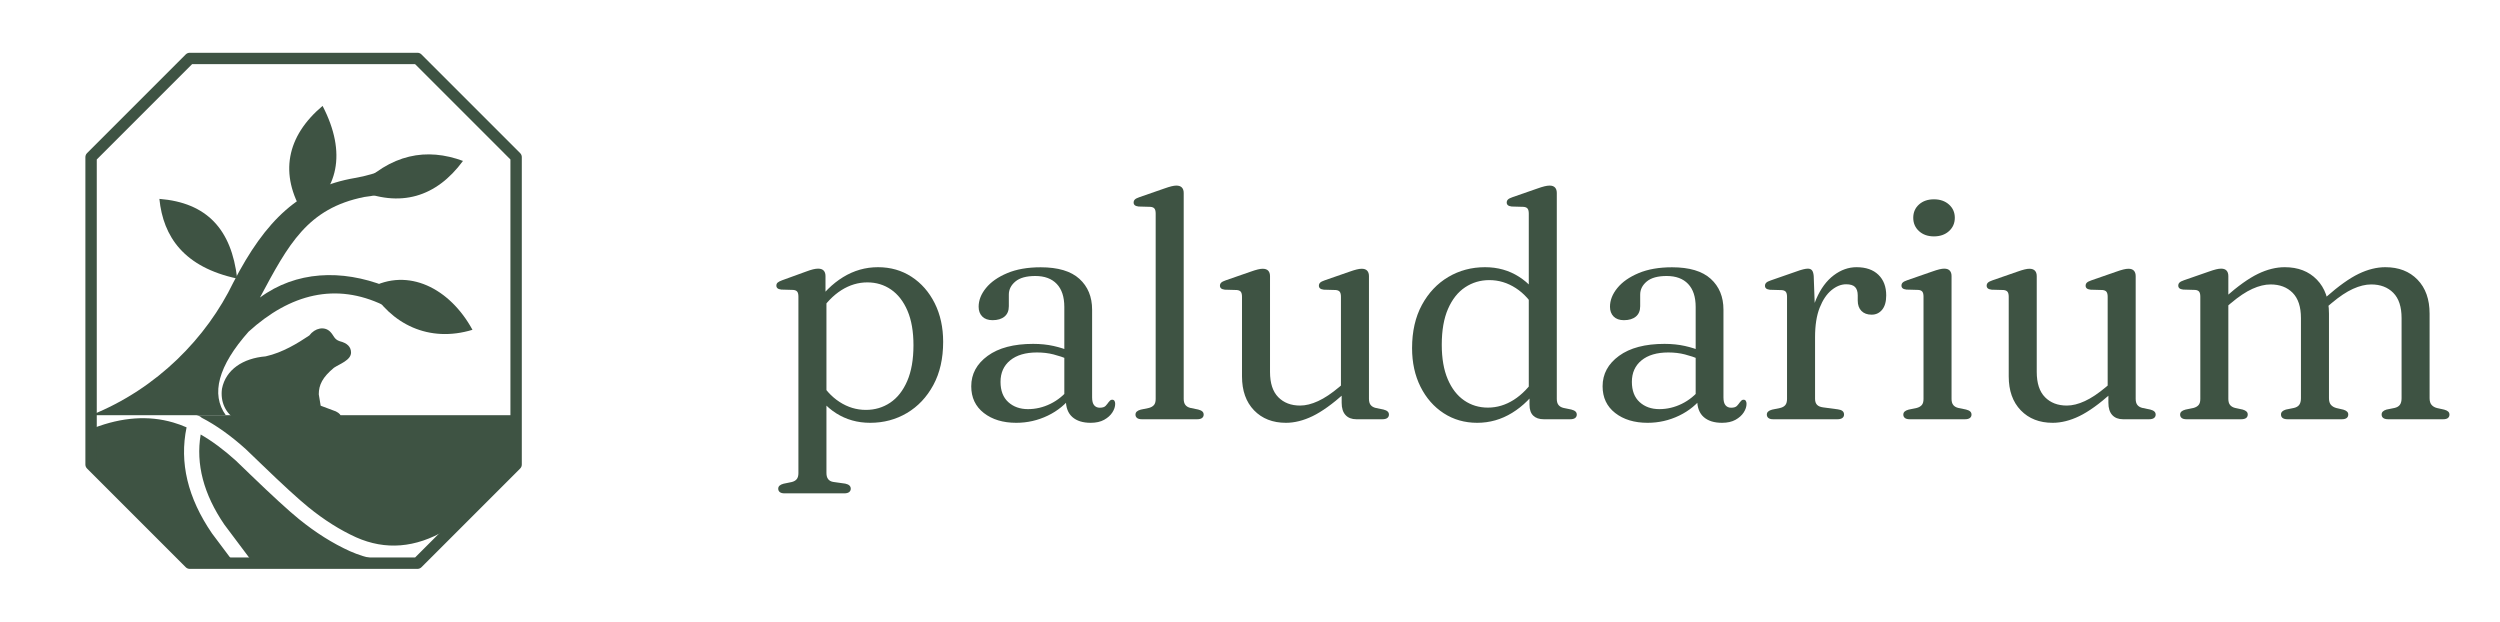
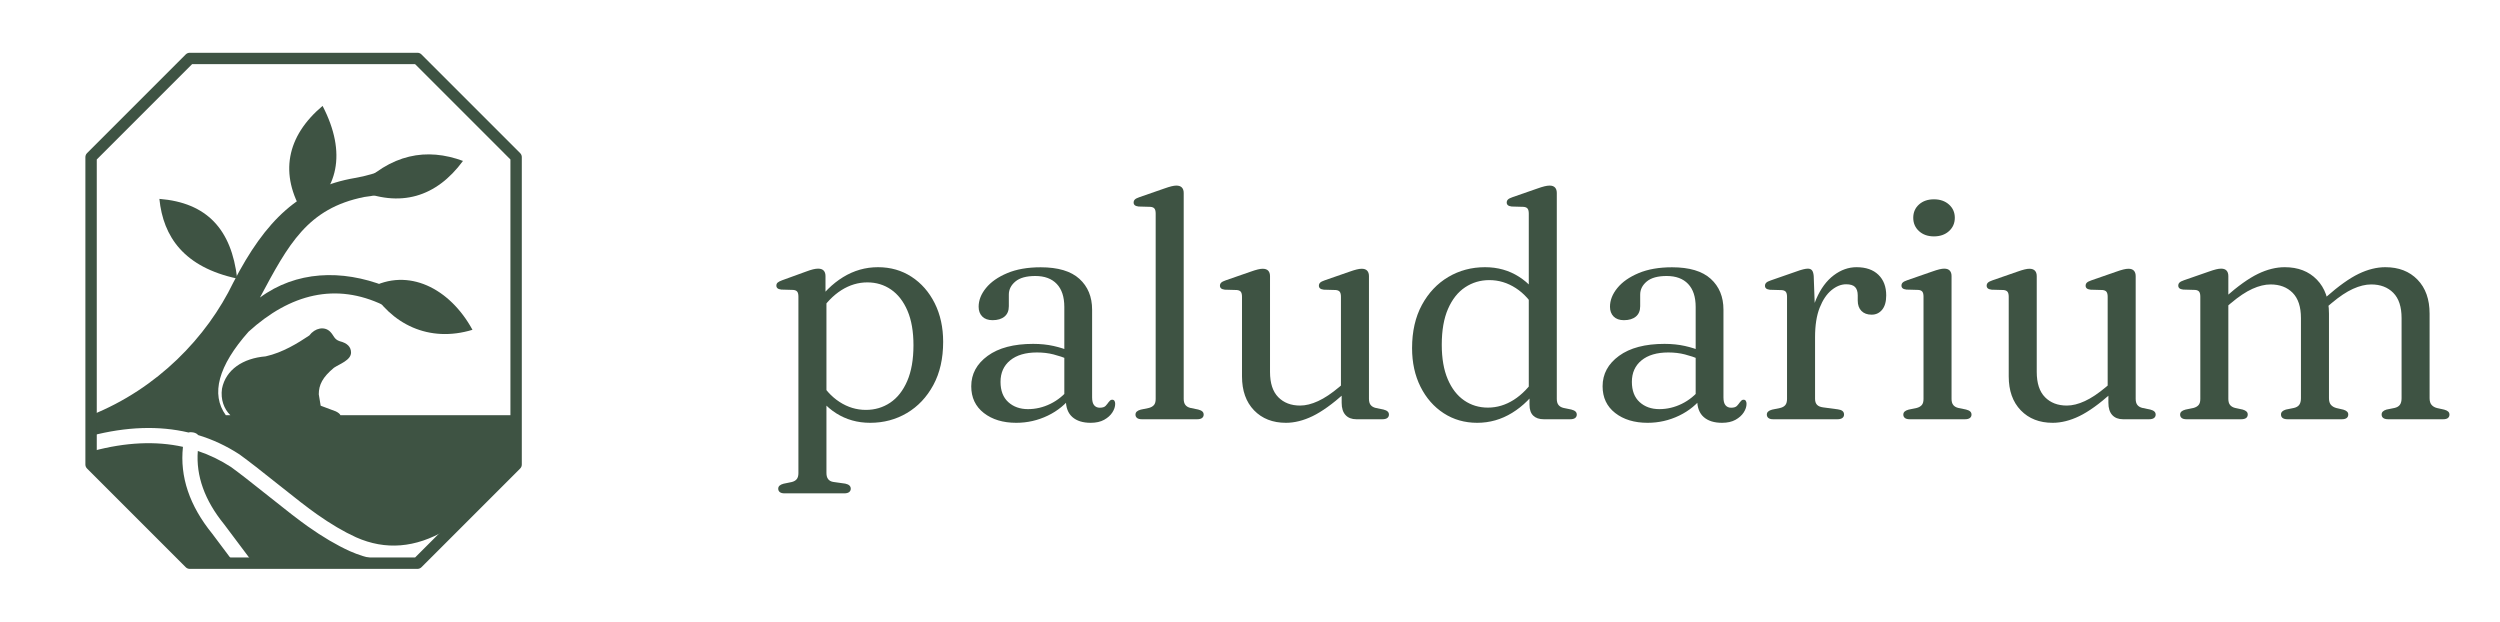
<svg xmlns="http://www.w3.org/2000/svg" viewBox="0 0 172.927 43" role="img" aria-labelledby="title">
  <svg width="42" height="43" viewBox="0 0 320 326">
    <defs>
      <clipPath id="case">
        <path d="M100 30h120l52 52v162l-52 52H100l-52-52V82z" />
      </clipPath>
    </defs>
    <g clip-path="url(#case)" fill="#3e5343">
-       <path d="M48 218c35-14 61-41 75-70 17-33 35-50 64-55 12-2 22-7 30-10l4 8c-10 8-20 11-29 12-30 6-40 25-55 53 19-14 43-15 66-6l-1 10c-25-12-49-6-71 14-16 18-20 33-12 44z" />
+       <path d="M48 218C83 204 109 177 123 148C140 115 158 98 187 93C199 91 209 86 217 83L221 91C211 99 201 102 192 103C162 109 152 128 137 156C156 142 180 141 203 150L202 160C177 148 153 154 131 174C115 192 111 207 119 218H121.4C118.01 214.71 116.19 209.68 117 204C119 194 128 188 140 187C149 185 157 180 163 176C166 172 171 171 174 174C176 176 176 178 179 179Q185 180.5 185 185C185 189 179 191 176 193C170 198 168 202 168 207L169 213L177 216C178.39 216.69 179.18 217.39 179.4 218H272V310H48V237.06Q48.49 237.01 49.03 236.86Q74.96 229.95 96.42 234.68Q93.87 258.31 111.85 280.46L129.8 304.4Q131 306 132.4 306.2Q133.8 306.4 135.4 305.2Q138.6 302.8 136.2 299.6L118.15 275.54L118.1 275.48Q102.73 256.55 104.25 236.85Q113.44 239.92 121.73 245.3Q128.63 250.32 141.49 260.63Q155.25 271.68 162.24 276.63Q173.96 284.92 184.34 289.64Q211.43 301.68 239.03 285.45Q240.75 284.43 241.11 283.06Q241.46 281.7 240.45 279.97Q238.42 276.52 234.97 278.55Q210.92 292.7 187.66 282.36Q177.97 277.95 166.86 270.1Q160.06 265.29 146.49 254.39Q133.41 243.9 126.35 238.77L126.27 238.7L126.18 238.65Q115.88 231.95 104.41 228.48Q103.6 227.42 101.74 227.07Q100.36 226.81 99.37 227.13Q76.02 221.61 48 228.86Z" />
      <path d="M125 146c-28-6-39-22-41-42 25 2 38 16 41 42z" />
      <path d="M160 112c-13-21-9-41 10-57 13 25 8 45-10 57z" />
      <path d="M188 99c18-19 37-22 56-15-14 19-33 25-56 15z" />
      <path d="M195 151c20-11 42 0 54 22-23 7-43-3-54-22z" />
-       <path d="M48 225.1Q48.67 225.03 49.43 224.74Q71.81 216.18 91.26 221.84Q94.76 222.86 98.33 224.41Q92.54 252.25 111.7 280.26L111.75 280.33L129.8 304.4Q131 306 132.4 306.2Q133.8 306.4 135.4 305.2Q138.6 302.8 136.2 299.6L118.25 275.67Q101.84 251.63 105.76 228.17Q114.84 233.4 124.28 241.93Q126.96 244.5 131.95 249.32Q149.37 266.12 157.56 272.77Q170.73 283.45 184.34 289.64Q211.43 301.68 239.03 285.45Q240.75 284.43 241.11 283.06Q241.46 281.7 240.45 279.97Q238.42 276.52 234.97 278.55Q210.92 292.7 187.66 282.36Q174.97 276.59 162.6 266.55Q154.67 260.13 137.51 243.56Q132.46 238.69 129.76 236.11L129.72 236.07L129.68 236.03Q117.82 225.3 106.26 219.33Q105.5 218.52 104.02 218.13Q103.84 218.09 103.68 218.05Q103.62 218.02 103.57 218H272V310H48V225.1Z" />
-       <path d="M124 220c-5-3-8-9-7-16 2-10 11-16 23-17 9-2 17-7 23-11 3-4 8-5 11-2 2 2 2 4 5 5 4 1 6 3 6 6 0 4-6 6-9 8-6 5-8 9-8 14l1 6 8 3c4 2 3 4-2 4z" />
    </g>
    <path d="M100 30h120l52 52v162l-52 52H100l-52-52V82z" fill="none" stroke="#3e5343" stroke-linejoin="round" stroke-width="6" />
  </svg>
  <g fill="#3e5343">
    <path d="M57.1 19.094V20.493L57.166 20.649V32.717Q57.166 32.995 57.286 33.146Q57.406 33.297 57.632 33.335L58.467 33.453Q58.658 33.493 58.753 33.581Q58.848 33.669 58.848 33.805Q58.848 33.951 58.734 34.039Q58.621 34.126 58.389 34.126H54.274Q54.049 34.126 53.94 34.039Q53.83 33.951 53.83 33.805Q53.83 33.677 53.921 33.593Q54.012 33.509 54.196 33.46L54.761 33.343Q54.988 33.289 55.108 33.146Q55.227 33.003 55.227 32.725V20.519Q55.227 20.283 55.146 20.176Q55.064 20.07 54.869 20.054L54.042 20.031Q53.857 20.008 53.779 19.938Q53.702 19.868 53.702 19.756Q53.702 19.63 53.787 19.55Q53.872 19.471 54.099 19.387L55.736 18.792Q56.044 18.676 56.242 18.629Q56.44 18.582 56.587 18.582Q56.849 18.582 56.974 18.716Q57.1 18.85 57.1 19.094ZM56.664 21.66 56.368 21.104Q57.199 19.857 58.318 19.169Q59.437 18.482 60.732 18.482Q62.033 18.482 63.052 19.145Q64.07 19.808 64.655 20.975Q65.239 22.143 65.239 23.647Q65.239 25.379 64.559 26.634Q63.88 27.889 62.735 28.568Q61.59 29.246 60.192 29.246Q58.884 29.246 57.842 28.588Q56.801 27.929 56.19 26.727L56.634 26.206Q57.217 27.248 58.069 27.8Q58.92 28.353 59.895 28.353Q60.828 28.353 61.572 27.856Q62.317 27.359 62.751 26.361Q63.185 25.362 63.185 23.882Q63.185 22.457 62.771 21.492Q62.357 20.527 61.637 20.03Q60.917 19.533 59.995 19.533Q59.051 19.533 58.202 20.069Q57.354 20.605 56.664 21.66Z" />
    <path d="M73.726 27.662V27.448L73.62 27.368V21.232Q73.62 20.19 73.098 19.641Q72.576 19.091 71.614 19.091Q70.689 19.091 70.236 19.471Q69.782 19.851 69.782 20.375V21.181Q69.782 21.651 69.481 21.899Q69.18 22.147 68.657 22.147Q68.195 22.147 67.944 21.893Q67.693 21.639 67.693 21.219Q67.693 20.546 68.203 19.921Q68.713 19.295 69.673 18.892Q70.633 18.488 71.984 18.488Q73.784 18.488 74.663 19.287Q75.542 20.086 75.542 21.421V27.487Q75.542 27.866 75.685 28.034Q75.828 28.202 76.071 28.202Q76.358 28.202 76.478 28.073Q76.597 27.943 76.681 27.821Q76.734 27.751 76.79 27.7Q76.846 27.649 76.932 27.649Q77.035 27.649 77.086 27.725Q77.138 27.801 77.138 27.933Q77.138 28.224 76.944 28.527Q76.75 28.829 76.375 29.038Q76.0 29.246 75.443 29.246Q74.63 29.246 74.178 28.849Q73.726 28.451 73.726 27.662ZM67.182 26.719Q67.182 25.443 68.319 24.614Q69.456 23.786 71.465 23.786Q72.23 23.786 72.879 23.932Q73.529 24.077 74.037 24.304L73.894 24.853Q73.401 24.652 72.874 24.516Q72.348 24.38 71.728 24.38Q70.543 24.38 69.875 24.926Q69.207 25.472 69.207 26.413Q69.207 27.325 69.742 27.813Q70.277 28.3 71.107 28.3Q71.911 28.3 72.661 27.932Q73.411 27.564 73.962 26.874L74.188 27.338Q73.514 28.25 72.48 28.748Q71.447 29.246 70.295 29.246Q68.924 29.246 68.053 28.568Q67.182 27.89 67.182 26.719Z" />
    <path d="M81.878 13.349V27.591Q81.878 27.869 81.998 28.016Q82.118 28.163 82.344 28.217L82.879 28.327Q83.07 28.375 83.165 28.459Q83.259 28.543 83.259 28.679Q83.259 28.825 83.146 28.913Q83.033 29.0 82.801 29.0H78.986Q78.761 29.0 78.652 28.913Q78.542 28.825 78.542 28.679Q78.542 28.551 78.633 28.467Q78.724 28.383 78.908 28.334L79.473 28.217Q79.7 28.155 79.82 28.016Q79.939 27.877 79.939 27.599V14.774Q79.939 14.537 79.858 14.431Q79.776 14.325 79.581 14.308L78.754 14.285Q78.569 14.262 78.491 14.192Q78.414 14.123 78.414 14.01Q78.414 13.885 78.499 13.8Q78.584 13.716 78.811 13.639L80.514 13.047Q80.838 12.931 81.037 12.884Q81.235 12.837 81.368 12.837Q81.627 12.837 81.752 12.971Q81.878 13.105 81.878 13.349Z" />
    <path d="M92.804 27.861V27.064L92.754 26.995V20.527Q92.754 20.29 92.672 20.184Q92.59 20.078 92.396 20.061L91.568 20.038Q91.384 20.015 91.306 19.945Q91.229 19.876 91.229 19.763Q91.229 19.638 91.314 19.553Q91.399 19.469 91.626 19.392L93.328 18.8Q93.643 18.687 93.843 18.639Q94.043 18.59 94.196 18.59Q94.445 18.59 94.569 18.724Q94.692 18.858 94.692 19.102V27.591Q94.692 27.869 94.812 28.016Q94.932 28.163 95.159 28.217L95.693 28.327Q95.885 28.375 95.979 28.459Q96.074 28.543 96.074 28.679Q96.074 28.825 95.961 28.913Q95.847 29.0 95.615 29.0H93.821Q93.341 29.0 93.072 28.71Q92.804 28.42 92.804 27.861ZM85.91 26.034V20.527Q85.91 20.29 85.828 20.184Q85.746 20.078 85.551 20.061L84.724 20.038Q84.539 20.015 84.462 19.945Q84.384 19.876 84.384 19.763Q84.384 19.638 84.47 19.553Q84.555 19.469 84.781 19.392L86.484 18.8Q86.809 18.684 87.007 18.637Q87.206 18.59 87.339 18.59Q87.597 18.59 87.723 18.724Q87.848 18.858 87.848 19.102V25.729Q87.848 26.895 88.419 27.474Q88.99 28.053 89.927 28.053Q90.506 28.053 91.175 27.744Q91.845 27.436 92.638 26.768L93.13 26.35L93.529 26.746L93.022 27.185Q91.748 28.323 90.792 28.785Q89.837 29.246 88.949 29.246Q87.579 29.246 86.744 28.383Q85.91 27.519 85.91 26.034Z" />
    <path d="M105.797 27.215 105.747 27.127V14.774Q105.747 14.537 105.665 14.431Q105.583 14.325 105.388 14.308L104.561 14.285Q104.376 14.262 104.299 14.192Q104.221 14.123 104.221 14.01Q104.221 13.885 104.307 13.8Q104.392 13.716 104.619 13.639L106.321 13.047Q106.636 12.934 106.836 12.886Q107.036 12.837 107.189 12.837Q107.438 12.837 107.562 12.971Q107.685 13.105 107.685 13.349V27.591Q107.685 27.869 107.805 28.016Q107.925 28.163 108.152 28.217L108.686 28.327Q108.878 28.375 108.972 28.459Q109.067 28.543 109.067 28.679Q109.067 28.825 108.954 28.913Q108.84 29.0 108.608 29.0H106.781Q106.314 29.0 106.055 28.75Q105.797 28.499 105.797 27.993ZM97.674 24.081Q97.674 22.349 98.353 21.094Q99.033 19.839 100.178 19.16Q101.323 18.482 102.721 18.482Q104.032 18.482 105.068 19.141Q106.105 19.8 106.723 21.001L106.278 21.522Q105.703 20.48 104.848 19.928Q103.993 19.375 103.018 19.375Q102.093 19.375 101.344 19.872Q100.596 20.369 100.162 21.362Q99.728 22.355 99.728 23.846Q99.728 25.263 100.142 26.232Q100.556 27.201 101.278 27.698Q101.999 28.195 102.918 28.195Q103.865 28.195 104.712 27.655Q105.559 27.116 106.249 26.068L106.545 26.624Q105.717 27.868 104.596 28.557Q103.476 29.246 102.181 29.246Q100.88 29.246 99.861 28.583Q98.842 27.92 98.258 26.753Q97.674 25.586 97.674 24.081Z" />
    <path d="M117.397 27.662V27.448L117.291 27.368V21.232Q117.291 20.19 116.769 19.641Q116.247 19.091 115.285 19.091Q114.36 19.091 113.907 19.471Q113.453 19.851 113.453 20.375V21.181Q113.453 21.651 113.152 21.899Q112.851 22.147 112.328 22.147Q111.866 22.147 111.615 21.893Q111.364 21.639 111.364 21.219Q111.364 20.546 111.874 19.921Q112.384 19.295 113.344 18.892Q114.304 18.488 115.655 18.488Q117.455 18.488 118.334 19.287Q119.213 20.086 119.213 21.421V27.487Q119.213 27.866 119.356 28.034Q119.499 28.202 119.742 28.202Q120.029 28.202 120.149 28.073Q120.268 27.943 120.352 27.821Q120.405 27.751 120.461 27.7Q120.517 27.649 120.603 27.649Q120.706 27.649 120.757 27.725Q120.809 27.801 120.809 27.933Q120.809 28.224 120.615 28.527Q120.421 28.829 120.046 29.038Q119.671 29.246 119.114 29.246Q118.301 29.246 117.849 28.849Q117.397 28.451 117.397 27.662ZM110.853 26.719Q110.853 25.443 111.99 24.614Q113.127 23.786 115.136 23.786Q115.901 23.786 116.55 23.932Q117.2 24.077 117.708 24.304L117.565 24.853Q117.072 24.652 116.545 24.516Q116.019 24.38 115.399 24.38Q114.214 24.38 113.546 24.926Q112.878 25.472 112.878 26.413Q112.878 27.325 113.413 27.813Q113.948 28.3 114.778 28.3Q115.582 28.3 116.332 27.932Q117.082 27.564 117.633 26.874L117.859 27.338Q117.185 28.25 116.151 28.748Q115.118 29.246 113.966 29.246Q112.595 29.246 111.724 28.568Q110.853 27.89 110.853 26.719Z" />
    <path d="M125.166 23.294Q125.166 21.75 125.633 20.675Q126.1 19.599 126.843 19.041Q127.586 18.482 128.416 18.482Q129.39 18.482 129.931 19.007Q130.471 19.532 130.471 20.432Q130.471 21.08 130.19 21.423Q129.909 21.766 129.463 21.766Q129.013 21.766 128.757 21.507Q128.501 21.248 128.501 20.786V20.424Q128.498 20.038 128.313 19.851Q128.128 19.664 127.701 19.664Q127.181 19.664 126.683 20.072Q126.186 20.481 125.867 21.288Q125.549 22.096 125.549 23.318ZM125.456 19.094 125.549 21.686V27.591Q125.549 27.853 125.682 27.997Q125.815 28.141 126.111 28.179L127.124 28.314Q127.338 28.341 127.446 28.429Q127.554 28.517 127.554 28.675Q127.554 28.825 127.436 28.913Q127.318 29.0 127.092 29.0H122.657Q122.432 29.0 122.323 28.913Q122.213 28.825 122.213 28.679Q122.213 28.551 122.304 28.467Q122.395 28.383 122.579 28.334L123.144 28.217Q123.371 28.163 123.491 28.02Q123.61 27.877 123.61 27.599V20.532Q123.61 20.296 123.529 20.19Q123.447 20.083 123.252 20.067L122.425 20.044Q122.24 20.021 122.162 19.951Q122.085 19.881 122.085 19.769Q122.085 19.643 122.172 19.557Q122.259 19.471 122.482 19.397L124.162 18.812Q124.542 18.673 124.737 18.628Q124.932 18.582 125.049 18.582Q125.242 18.582 125.338 18.7Q125.433 18.817 125.456 19.094Z" />
    <path d="M134.99 19.094V27.591Q134.99 27.869 135.11 28.016Q135.23 28.163 135.456 28.217L135.991 28.327Q136.182 28.375 136.277 28.459Q136.371 28.543 136.371 28.679Q136.371 28.825 136.258 28.913Q136.145 29.0 135.913 29.0H132.098Q131.873 29.0 131.764 28.913Q131.654 28.825 131.654 28.679Q131.654 28.551 131.745 28.467Q131.836 28.383 132.02 28.334L132.585 28.217Q132.812 28.155 132.932 28.016Q133.051 27.877 133.051 27.599V20.519Q133.051 20.283 132.97 20.176Q132.888 20.07 132.693 20.054L131.866 20.031Q131.681 20.008 131.603 19.938Q131.526 19.868 131.526 19.756Q131.526 19.63 131.611 19.546Q131.696 19.461 131.923 19.384L133.626 18.792Q133.95 18.676 134.149 18.629Q134.347 18.582 134.48 18.582Q134.739 18.582 134.864 18.716Q134.99 18.85 134.99 19.094ZM133.771 16.351Q133.139 16.351 132.74 15.987Q132.341 15.623 132.341 15.064Q132.341 14.501 132.74 14.144Q133.139 13.787 133.771 13.787Q134.41 13.787 134.813 14.148Q135.216 14.509 135.216 15.064Q135.216 15.623 134.813 15.987Q134.41 16.351 133.771 16.351Z" />
    <path d="M145.839 27.861V27.064L145.789 26.995V20.527Q145.789 20.29 145.707 20.184Q145.625 20.078 145.431 20.061L144.603 20.038Q144.419 20.015 144.341 19.945Q144.264 19.876 144.264 19.763Q144.264 19.638 144.349 19.553Q144.434 19.469 144.661 19.392L146.363 18.8Q146.678 18.687 146.878 18.639Q147.078 18.59 147.231 18.59Q147.48 18.59 147.604 18.724Q147.727 18.858 147.727 19.102V27.591Q147.727 27.869 147.847 28.016Q147.967 28.163 148.194 28.217L148.728 28.327Q148.92 28.375 149.014 28.459Q149.109 28.543 149.109 28.679Q149.109 28.825 148.996 28.913Q148.882 29.0 148.65 29.0H146.856Q146.376 29.0 146.107 28.71Q145.839 28.42 145.839 27.861ZM138.945 26.034V20.527Q138.945 20.29 138.863 20.184Q138.781 20.078 138.586 20.061L137.759 20.038Q137.574 20.015 137.497 19.945Q137.419 19.876 137.419 19.763Q137.419 19.638 137.505 19.553Q137.59 19.469 137.816 19.392L139.519 18.8Q139.844 18.684 140.042 18.637Q140.241 18.59 140.374 18.59Q140.632 18.59 140.758 18.724Q140.883 18.858 140.883 19.102V25.729Q140.883 26.895 141.454 27.474Q142.025 28.053 142.962 28.053Q143.541 28.053 144.21 27.744Q144.88 27.436 145.673 26.768L146.165 26.35L146.564 26.746L146.057 27.185Q144.783 28.323 143.827 28.785Q142.872 29.246 141.984 29.246Q140.614 29.246 139.779 28.383Q138.945 27.519 138.945 26.034Z" />
    <path d="M154.136 19.094V27.591Q154.136 27.869 154.256 28.014Q154.376 28.16 154.602 28.217L155.13 28.33Q155.478 28.431 155.478 28.666Q155.478 29.0 155.016 29.0H151.244Q151.019 29.0 150.91 28.913Q150.8 28.825 150.8 28.679Q150.8 28.551 150.891 28.467Q150.982 28.383 151.166 28.334L151.731 28.217Q151.958 28.155 152.078 28.016Q152.197 27.877 152.197 27.599V20.519Q152.197 20.283 152.116 20.176Q152.034 20.07 151.839 20.054L151.012 20.031Q150.827 20.008 150.749 19.938Q150.672 19.868 150.672 19.756Q150.672 19.63 150.757 19.546Q150.842 19.461 151.069 19.384L152.772 18.792Q153.086 18.68 153.287 18.631Q153.487 18.582 153.64 18.582Q153.888 18.582 154.012 18.716Q154.136 18.85 154.136 19.094ZM153.832 21.378 153.434 20.982 153.941 20.543Q155.23 19.405 156.185 18.943Q157.14 18.482 158.035 18.482Q159.425 18.482 160.261 19.344Q161.097 20.205 161.097 21.694V27.545Q161.097 27.846 161.232 28.003Q161.367 28.16 161.609 28.224L162.099 28.338Q162.431 28.439 162.431 28.666Q162.431 29.0 161.984 29.0H158.24Q157.778 29.0 157.778 28.666Q157.778 28.431 158.118 28.33L158.676 28.217Q158.926 28.16 159.042 27.999Q159.158 27.838 159.158 27.545V22.0Q159.158 20.834 158.584 20.254Q158.01 19.675 157.057 19.675Q156.471 19.675 155.798 19.98Q155.126 20.285 154.325 20.96ZM160.793 21.378 160.395 20.982 160.902 20.543Q162.191 19.405 163.146 18.943Q164.101 18.482 164.996 18.482Q166.385 18.482 167.221 19.344Q168.057 20.205 168.057 21.694V27.545Q168.057 27.846 168.193 28.004Q168.328 28.163 168.57 28.224L169.066 28.334Q169.25 28.383 169.341 28.467Q169.431 28.551 169.431 28.679Q169.431 28.825 169.326 28.913Q169.22 29.0 168.988 29.0H165.201Q164.739 29.0 164.739 28.666Q164.739 28.431 165.079 28.33L165.637 28.217Q165.887 28.16 166.003 27.999Q166.119 27.838 166.119 27.545V22.0Q166.119 20.834 165.545 20.254Q164.971 19.675 164.018 19.675Q163.432 19.675 162.759 19.98Q162.087 20.285 161.286 20.96Z" />
  </g>
</svg>
